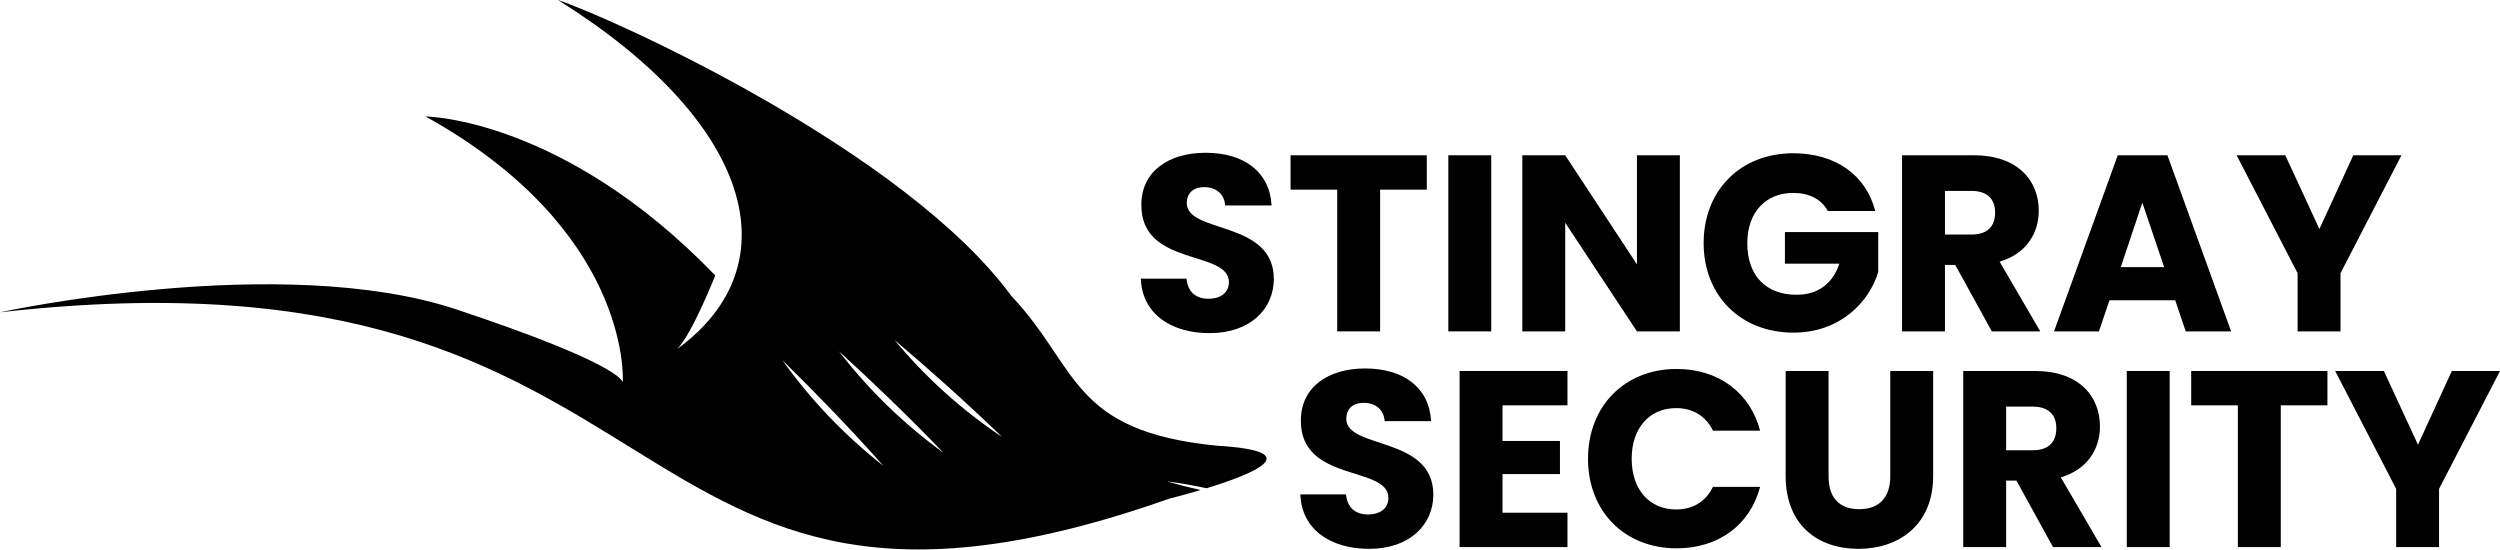
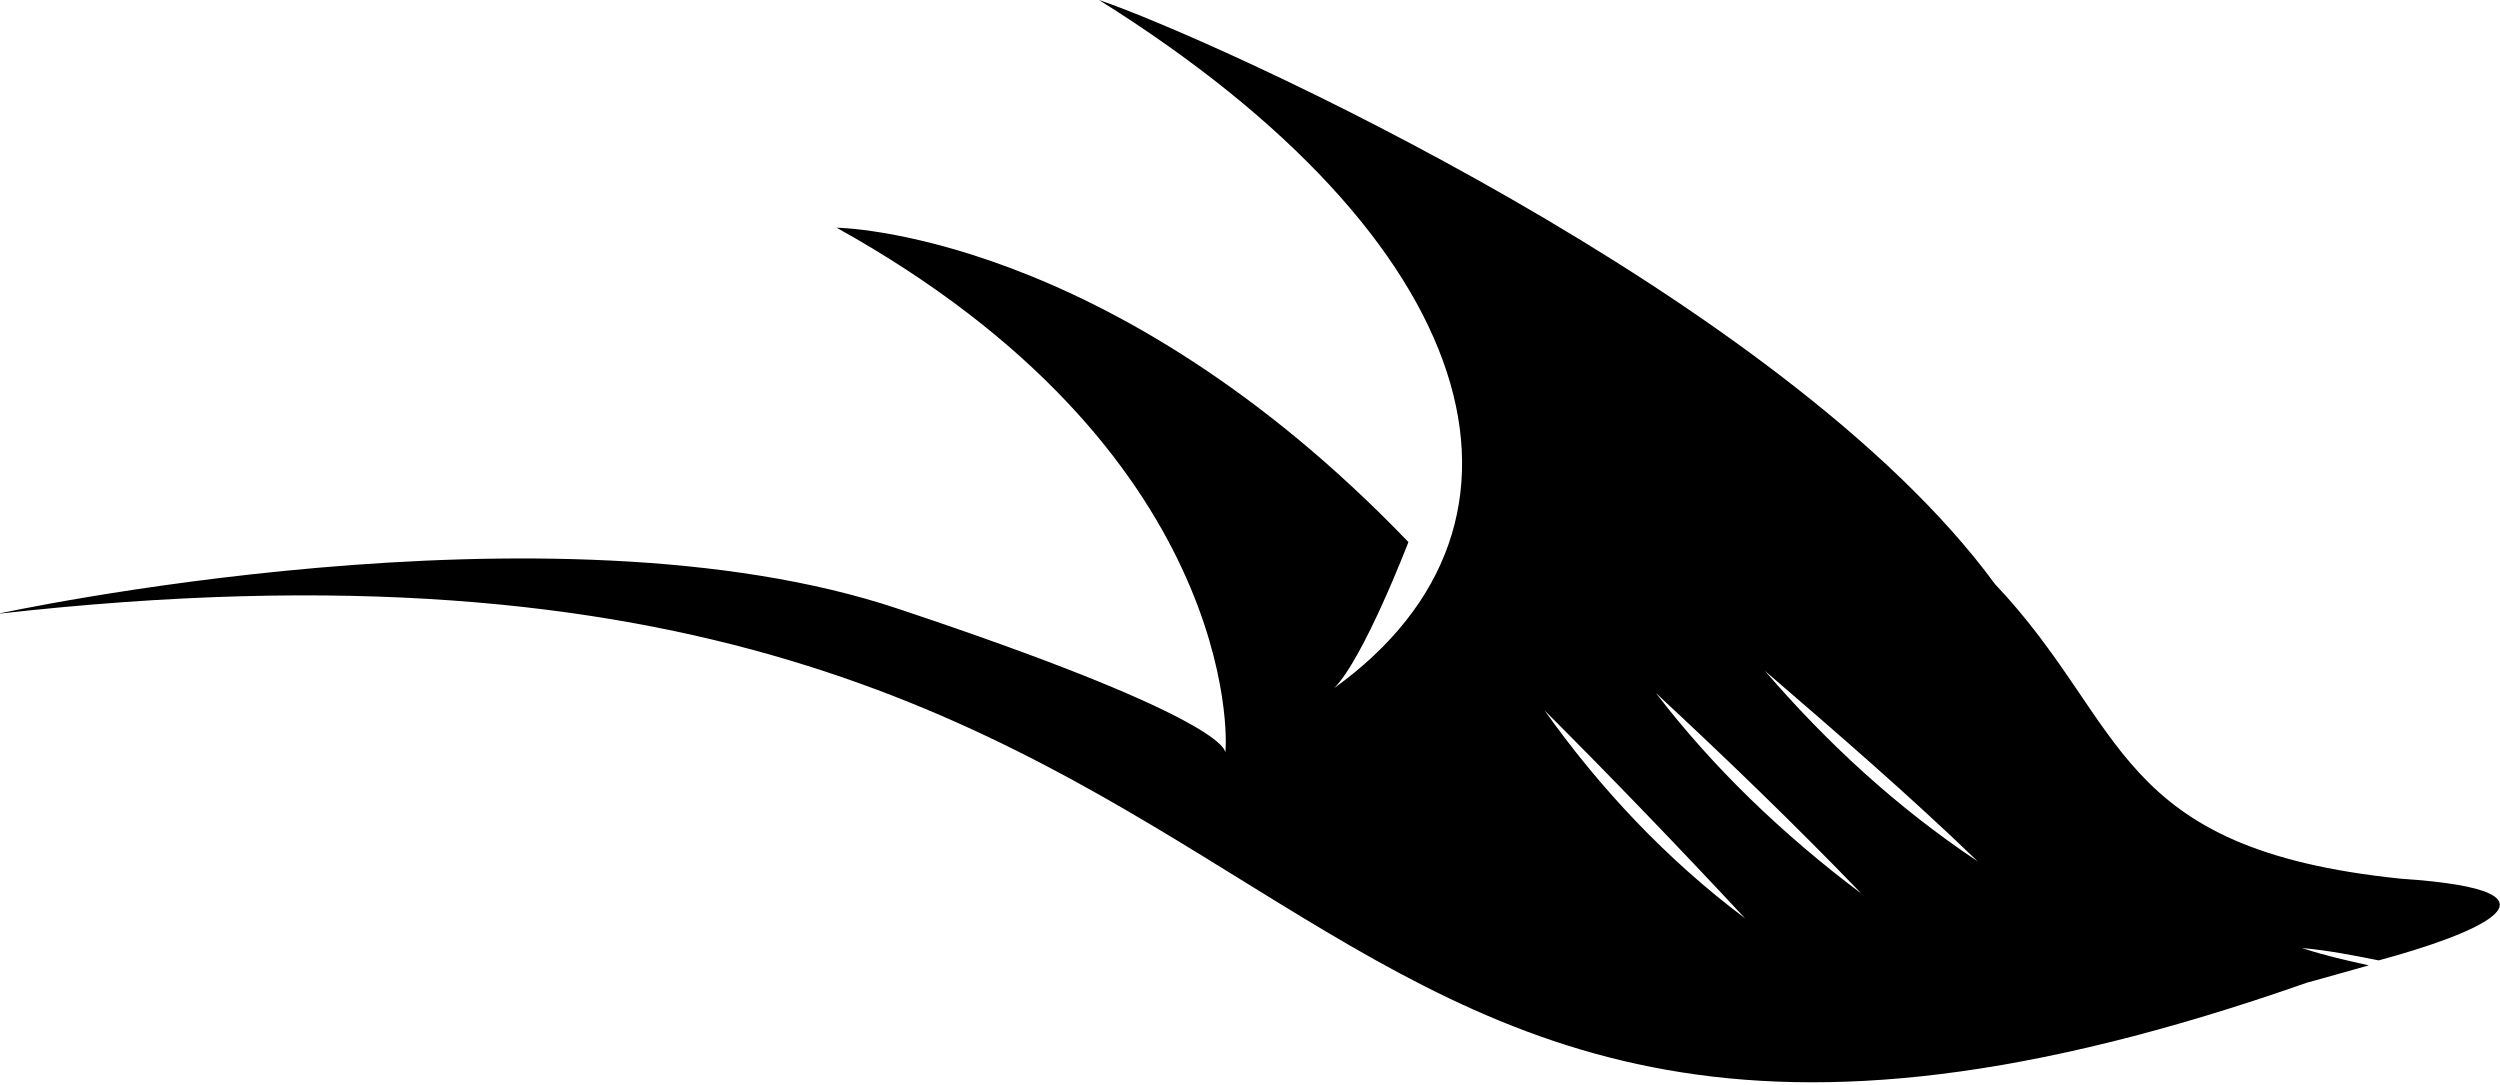
- <svg xmlns="http://www.w3.org/2000/svg" version="1.1" id="Layer_1" x="0px" y="0px" width="199.355px" height="43.814px" viewBox="0 0 199.355 43.814" style="enable-background:new 0 0 199.355 43.814;" xml:space="preserve">
+ <svg xmlns="http://www.w3.org/2000/svg" version="1.1" id="Layer_1" x="0px" y="0px" viewBox="-155 235.2 101 43.8" style="enable-background:new -155 235.2 101 43.8;" xml:space="preserve">
  <g>
-     <path d="M97.047,35.542c-11.724-1.154-11.011-6.244-16.394-11.937C72.164,12.043,49.118,1.564,44.493,0   c15.479,9.673,18.774,21.083,9.506,27.831c1.193-1.193,3.036-5.867,3.036-5.867C44.891,9.373,33.939,9.289,33.939,9.289   c16.196,8.998,15.754,20.677,15.724,21.226c-0.013-0.2-0.6-1.619-13.23-5.829C22.446,20.024,0,24.903,0,24.904   c56.483-6.401,47.69,30.928,93.252,14.855c0,0,1.108-0.273,2.486-0.681c-0.895-0.201-1.785-0.428-2.667-0.692   c1.057,0.139,2.106,0.323,3.145,0.548C99.799,37.836,104.481,35.984,97.047,35.542z M62.394,28.729   c2.743,2.687,5.438,5.486,8.065,8.43C67.304,34.684,64.616,31.844,62.394,28.729z M66.9,28.012   c2.823,2.571,5.607,5.257,8.331,8.091C72.002,33.76,69.224,31.033,66.9,28.012z M71.331,27.111c2.9,2.452,5.768,5.022,8.587,7.743   C76.619,32.644,73.755,30.033,71.331,27.111z" />
-   </g>
-   <g>
-     <path d="M96.454,26.565c-3.021,0-5.381-1.5-5.481-4.341h3.641c0.101,1.08,0.78,1.6,1.741,1.6c1,0,1.64-0.5,1.64-1.32   c0-2.601-7.021-1.2-6.981-6.181c0-2.661,2.181-4.141,5.121-4.141c3.061,0,5.121,1.521,5.262,4.201h-3.701   c-0.06-0.9-0.7-1.44-1.62-1.46c-0.82-0.02-1.44,0.4-1.44,1.28c0,2.44,6.941,1.34,6.941,6.042   C101.575,24.605,99.734,26.565,96.454,26.565z" />
-     <path d="M102.913,12.382h10.862v2.741h-3.721v11.302h-3.421V15.123h-3.721V12.382z" />
-     <path d="M115.493,12.382h3.421v14.043h-3.421V12.382z" />
-     <path d="M133.955,12.382v14.043h-3.421l-5.721-8.662v8.662h-3.421V12.382h3.421l5.721,8.702v-8.702H133.955z" />
-     <path d="M149.535,16.823h-3.78c-0.521-0.94-1.48-1.44-2.761-1.44c-2.2,0-3.661,1.561-3.661,4.001c0,2.601,1.48,4.121,3.941,4.121   c1.7,0,2.88-0.9,3.4-2.481h-4.341v-2.521h7.441v3.181c-0.72,2.421-3.061,4.841-6.762,4.841c-4.2,0-7.161-2.941-7.161-7.142   s2.94-7.162,7.142-7.162C146.354,12.222,148.795,13.943,149.535,16.823z" />
-     <path d="M157.414,12.382c3.44,0,5.161,1.98,5.161,4.421c0,1.76-0.96,3.421-3.121,4.061l3.241,5.561h-3.861l-2.92-5.301h-0.82v5.301   h-3.421V12.382H157.414z M157.214,15.223h-2.12v3.48h2.12c1.28,0,1.881-0.66,1.881-1.76   C159.095,15.903,158.494,15.223,157.214,15.223z" />
-     <path d="M173.455,23.945h-5.241l-0.841,2.48h-3.58l5.081-14.043h3.961l5.081,14.043h-3.621L173.455,23.945z M170.834,16.163   l-1.72,5.141h3.46L170.834,16.163z" />
-     <path d="M178.353,12.382h3.881l2.721,5.881l2.701-5.881h3.841l-4.861,9.402v4.641h-3.421v-4.641L178.353,12.382z" />
-     <path d="M109.174,43.766c-3.021,0-5.381-1.501-5.481-4.342h3.642c0.1,1.08,0.779,1.601,1.74,1.601c1,0,1.64-0.5,1.64-1.32   c0-2.601-7.021-1.2-6.981-6.181c0-2.661,2.181-4.142,5.121-4.142c3.061,0,5.121,1.521,5.262,4.201h-3.701   c-0.06-0.9-0.7-1.44-1.62-1.46c-0.82-0.021-1.44,0.399-1.44,1.279c0,2.441,6.941,1.341,6.941,6.042   C114.295,41.805,112.455,43.766,109.174,43.766z" />
-     <path d="M124.994,32.322h-5.181v2.841h4.581v2.641h-4.581v3.081h5.181v2.74h-8.602V29.582h8.602V32.322z" />
-     <path d="M133.694,29.422c3.341,0,5.861,1.881,6.661,4.921h-3.761c-0.58-1.2-1.641-1.8-2.94-1.8c-2.101,0-3.541,1.561-3.541,4.041   s1.44,4.041,3.541,4.041c1.3,0,2.36-0.601,2.94-1.801h3.761c-0.8,3.041-3.32,4.9-6.661,4.9c-4.141,0-7.062-2.94-7.062-7.141   C126.633,32.383,129.554,29.422,133.694,29.422z" />
-     <path d="M142.393,29.582h3.42v8.402c0,1.66,0.82,2.62,2.441,2.62c1.62,0,2.48-0.96,2.48-2.62v-8.402h3.42v8.382   c0,3.881-2.72,5.802-5.961,5.802c-3.261,0-5.801-1.921-5.801-5.802V29.582z" />
-     <path d="M162.294,29.582c3.44,0,5.161,1.98,5.161,4.421c0,1.761-0.96,3.421-3.121,4.062l3.241,5.561h-3.861l-2.92-5.301h-0.82   v5.301h-3.421V29.582H162.294z M162.094,32.423h-2.12v3.48h2.12c1.28,0,1.881-0.66,1.881-1.761   C163.975,33.103,163.374,32.423,162.094,32.423z" />
-     <path d="M169.593,29.582h3.421v14.043h-3.421V29.582z" />
-     <path d="M174.732,29.582h10.862v2.74h-3.721v11.303h-3.421V32.322h-3.721V29.582z" />
-     <path d="M186.212,29.582h3.881l2.721,5.881l2.701-5.881h3.841l-4.861,9.402v4.641h-3.421v-4.641L186.212,29.582z" />
+     <path d="M-58,270.7c-11.7-1.2-11-6.2-16.4-11.9c-8.5-11.6-31.5-22-36.2-23.6c15.5,9.7,18.8,21.1,9.5,27.8c1.2-1.2,3-5.9,3-5.9   c-12.1-12.6-23.1-12.7-23.1-12.7c16.2,9,15.8,20.7,15.7,21.2c0-0.2-0.6-1.6-13.2-5.8c-14-4.7-36.4,0.2-36.4,0.2   c56.5-6.4,47.7,30.9,93.3,14.9c0,0,1.1-0.3,2.5-0.7c-0.9-0.2-1.8-0.4-2.7-0.7c1.1,0.1,2.1,0.3,3.1,0.5   C-55.2,273-50.5,271.2-58,270.7z M-92.6,263.9c2.7,2.7,5.4,5.5,8.1,8.4C-87.7,269.9-90.4,267-92.6,263.9z M-88.1,263.2   c2.8,2.6,5.6,5.3,8.3,8.1C-83,268.9-85.8,266.2-88.1,263.2z M-83.7,262.3c2.9,2.5,5.8,5,8.6,7.7C-78.4,267.8-81.2,265.2-83.7,262.3   z" />
  </g>
</svg>
